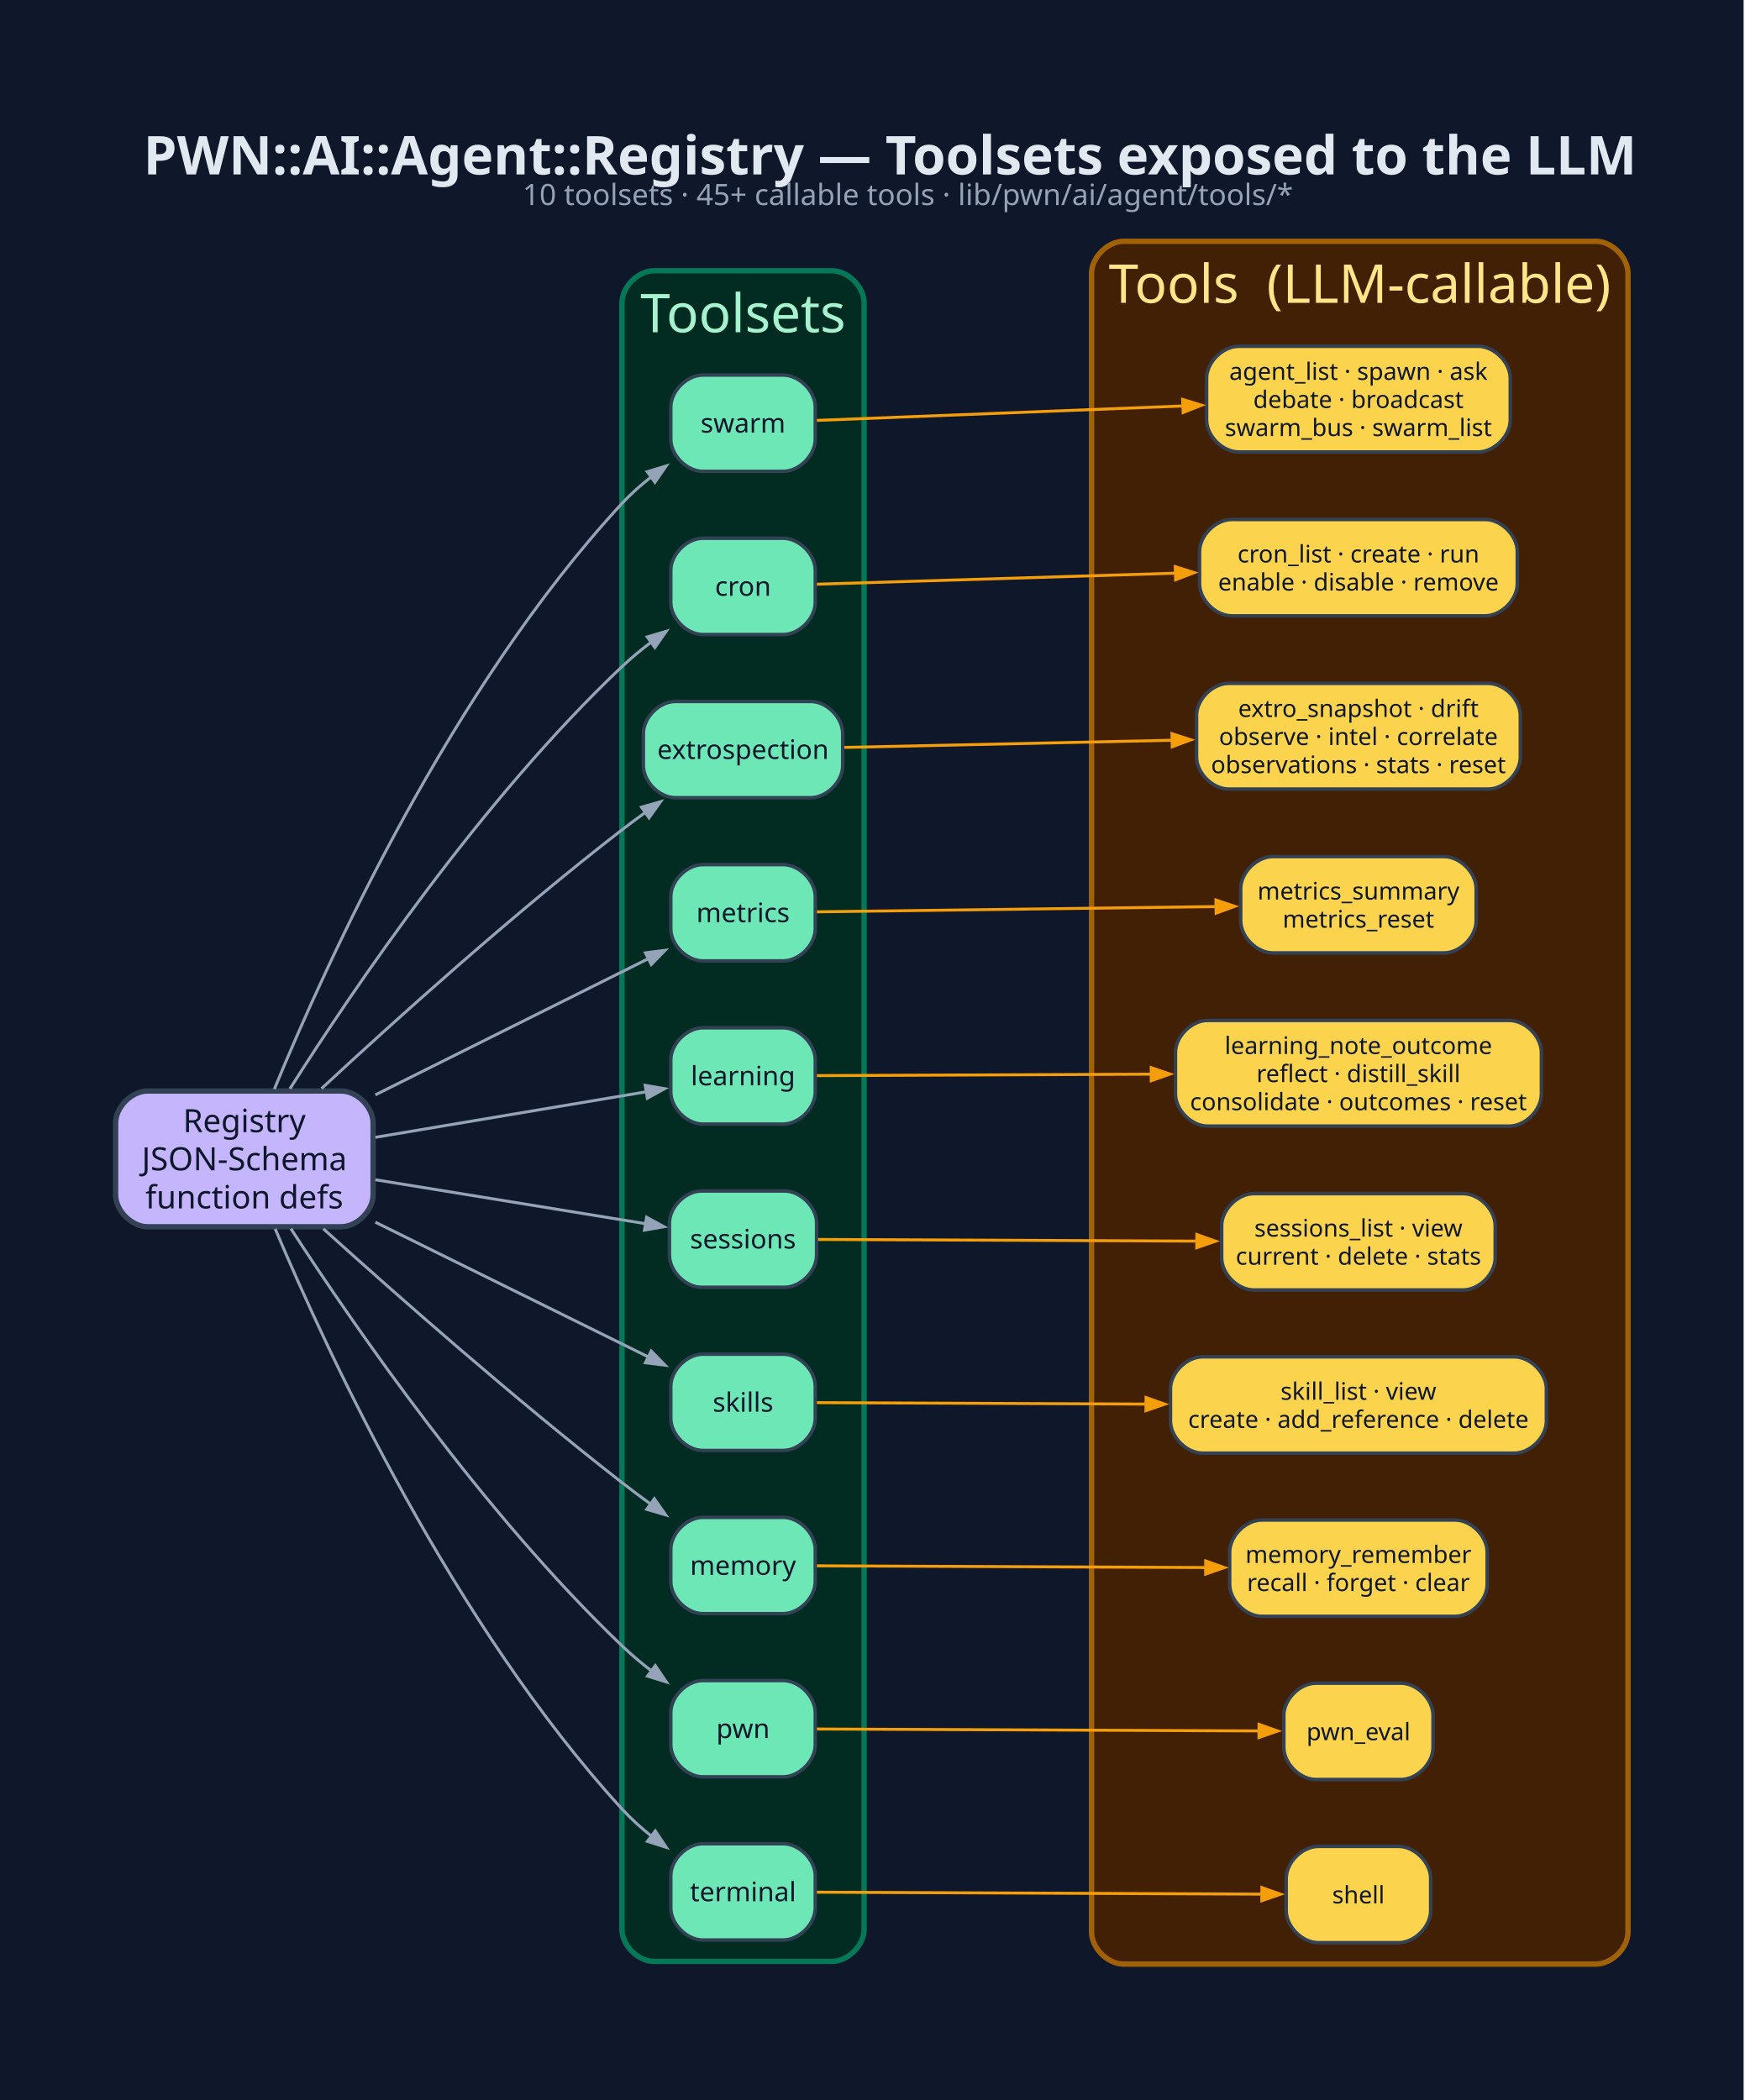
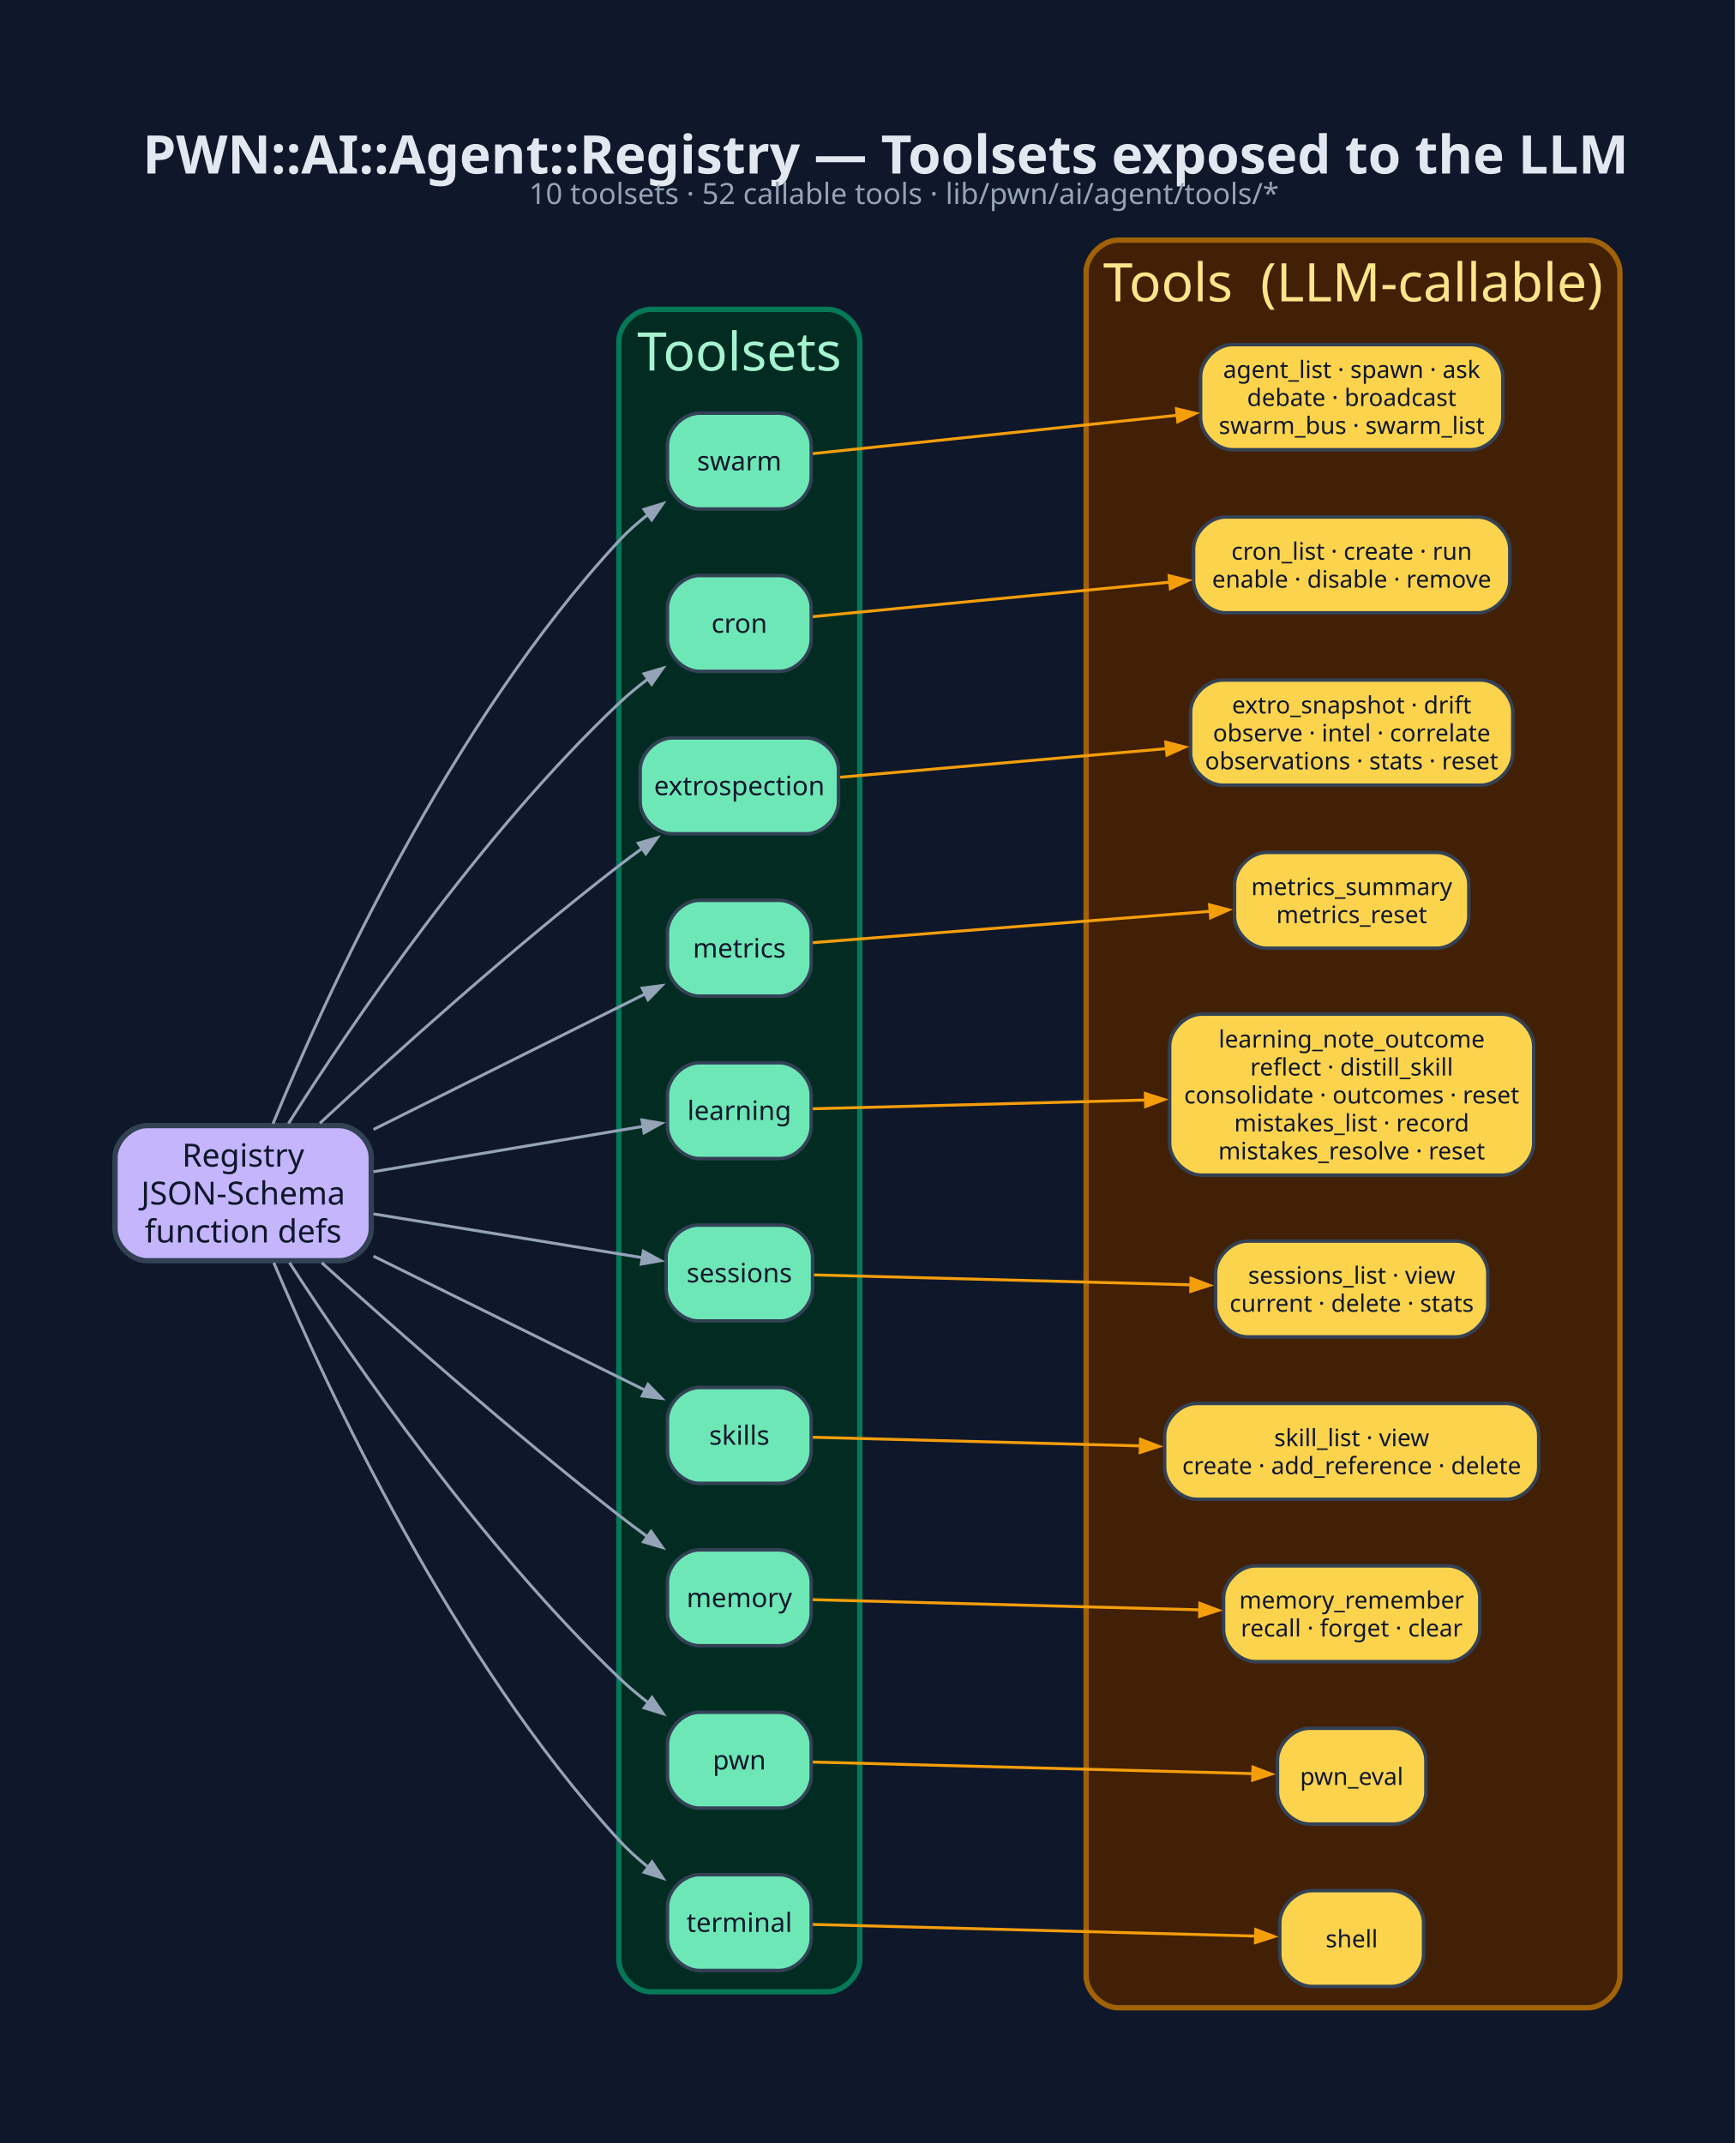
- <svg xmlns="http://www.w3.org/2000/svg" width="652pt" height="785pt" viewBox="0.00 0.00 652.00 785.00">
-   <g id="graph0" class="graph" transform="scale(1 1) rotate(0) translate(43.2 742.2)">
-     <polygon fill="#0f172a" stroke="none" points="-43.2,43.2 -43.2,-742.2 608.45,-742.2 608.45,43.2 -43.2,43.2" />
-     <text xml:space="preserve" text-anchor="start" x="10.38" y="-677" font-family="sans-Serif" font-weight="bold" font-size="20.00" fill="#e2e8f0">PWN::AI::Agent::Registry — Toolsets exposed to the LLM</text>
-     <text xml:space="preserve" text-anchor="start" x="152.12" y="-665.55" font-family="sans-Serif" font-size="11.00" fill="#94a3b8">10 toolsets · 45+ callable tools · lib/pwn/ai/agent/tools/*</text>
+ <svg xmlns="http://www.w3.org/2000/svg" width="652pt" height="805pt" viewBox="0.00 0.00 652.00 805.00">
+   <g id="graph0" class="graph" transform="scale(1 1) rotate(0) translate(43.2 762.2)">
+     <polygon fill="#0f172a" stroke="none" points="-43.2,43.2 -43.2,-762.2 608.45,-762.2 608.45,43.2 -43.2,43.2" />
+     <text xml:space="preserve" text-anchor="start" x="10.38" y="-697" font-family="sans-Serif" font-weight="bold" font-size="20.00" fill="#e2e8f0">PWN::AI::Agent::Registry — Toolsets exposed to the LLM</text>
+     <text xml:space="preserve" text-anchor="start" x="155.5" y="-685.55" font-family="sans-Serif" font-size="11.00" fill="#94a3b8">10 toolsets · 52 callable tools · lib/pwn/ai/agent/tools/*</text>
    <g id="clust1" class="cluster">
-       <path fill="#022c22" stroke="#047857" stroke-width="2" d="M201.25,-9C201.25,-9 267.75,-9 267.75,-9 273.75,-9 279.75,-15 279.75,-21 279.75,-21 279.75,-629 279.75,-629 279.75,-635 273.75,-641 267.75,-641 267.75,-641 201.25,-641 201.25,-641 195.25,-641 189.25,-635 189.25,-629 189.25,-629 189.25,-21 189.25,-21 189.25,-15 195.25,-9 201.25,-9" />
-       <text xml:space="preserve" text-anchor="middle" x="234.5" y="-618" font-family="sans-Serif" font-size="20.00" fill="#a7f3d0">Toolsets</text>
+       <path fill="#022c22" stroke="#047857" stroke-width="2" d="M201.25,-14C201.25,-14 267.75,-14 267.75,-14 273.75,-14 279.75,-20 279.75,-26 279.75,-26 279.75,-634 279.75,-634 279.75,-640 273.75,-646 267.75,-646 267.75,-646 201.25,-646 201.25,-646 195.25,-646 189.25,-640 189.25,-634 189.25,-634 189.25,-26 189.25,-26 189.25,-20 195.25,-14 201.25,-14" />
+       <text xml:space="preserve" text-anchor="middle" x="234.5" y="-623" font-family="sans-Serif" font-size="20.00" fill="#a7f3d0">Toolsets</text>
    </g>
    <g id="clust2" class="cluster">
-       <path fill="#422006" stroke="#a16207" stroke-width="2" d="M376.75,-8C376.75,-8 553.25,-8 553.25,-8 559.25,-8 565.25,-14 565.25,-20 565.25,-20 565.25,-640 565.25,-640 565.25,-646 559.25,-652 553.25,-652 553.25,-652 376.75,-652 376.75,-652 370.75,-652 364.75,-646 364.75,-640 364.75,-640 364.75,-20 364.75,-20 364.75,-14 370.75,-8 376.75,-8" />
-       <text xml:space="preserve" text-anchor="middle" x="465" y="-629" font-family="sans-Serif" font-size="20.00" fill="#fde68a">Tools  (LLM-callable)</text>
+       <path fill="#422006" stroke="#a16207" stroke-width="2" d="M376.75,-8C376.75,-8 553.25,-8 553.25,-8 559.25,-8 565.25,-14 565.25,-20 565.25,-20 565.25,-660 565.25,-660 565.25,-666 559.25,-672 553.25,-672 553.25,-672 376.75,-672 376.75,-672 370.75,-672 364.75,-666 364.75,-660 364.75,-660 364.75,-20 364.75,-20 364.75,-14 370.75,-8 376.75,-8" />
+       <text xml:space="preserve" text-anchor="middle" x="465" y="-649" font-family="sans-Serif" font-size="20.00" fill="#fde68a">Tools  (LLM-callable)</text>
    </g>
    <g id="node1" class="node">
-       <path fill="#c4b5fd" stroke="#334155" stroke-width="2" d="M84.25,-334.38C84.25,-334.38 12,-334.38 12,-334.38 6,-334.38 0,-328.38 0,-322.38 0,-322.38 0,-295.62 0,-295.62 0,-289.62 6,-283.62 12,-283.62 12,-283.62 84.25,-283.62 84.25,-283.62 90.25,-283.62 96.25,-289.62 96.25,-295.62 96.25,-295.62 96.25,-322.38 96.25,-322.38 96.25,-328.38 90.25,-334.38 84.25,-334.38" />
-       <text xml:space="preserve" text-anchor="middle" x="48.12" y="-318.98" font-family="sans-Serif" font-size="12.00" fill="#0f172a">Registry</text>
-       <text xml:space="preserve" text-anchor="middle" x="48.12" y="-304.73" font-family="sans-Serif" font-size="12.00" fill="#0f172a">JSON-Schema</text>
-       <text xml:space="preserve" text-anchor="middle" x="48.12" y="-290.48" font-family="sans-Serif" font-size="12.00" fill="#0f172a">function defs</text>
+       <path fill="#c4b5fd" stroke="#334155" stroke-width="2" d="M84.25,-339.38C84.25,-339.38 12,-339.38 12,-339.38 6,-339.38 0,-333.38 0,-327.38 0,-327.38 0,-300.62 0,-300.62 0,-294.62 6,-288.62 12,-288.62 12,-288.62 84.25,-288.62 84.25,-288.62 90.25,-288.62 96.25,-294.62 96.25,-300.62 96.25,-300.62 96.25,-327.38 96.25,-327.38 96.25,-333.38 90.25,-339.38 84.25,-339.38" />
+       <text xml:space="preserve" text-anchor="middle" x="48.12" y="-323.98" font-family="sans-Serif" font-size="12.00" fill="#0f172a">Registry</text>
+       <text xml:space="preserve" text-anchor="middle" x="48.12" y="-309.73" font-family="sans-Serif" font-size="12.00" fill="#0f172a">JSON-Schema</text>
+       <text xml:space="preserve" text-anchor="middle" x="48.12" y="-295.48" font-family="sans-Serif" font-size="12.00" fill="#0f172a">function defs</text>
    </g>
    <g id="node2" class="node">
-       <path fill="#6ee7b7" stroke="#334155" stroke-width="1.3" d="M249.5,-53C249.5,-53 219.5,-53 219.5,-53 213.5,-53 207.5,-47 207.5,-41 207.5,-41 207.5,-29 207.5,-29 207.5,-23 213.5,-17 219.5,-17 219.5,-17 249.5,-17 249.5,-17 255.5,-17 261.5,-23 261.5,-29 261.5,-29 261.5,-41 261.5,-41 261.5,-47 255.5,-53 249.5,-53" />
-       <text xml:space="preserve" text-anchor="middle" x="234.5" y="-31.5" font-family="sans-Serif" font-size="10.00" fill="#0f172a">terminal</text>
+       <path fill="#6ee7b7" stroke="#334155" stroke-width="1.3" d="M249.5,-58C249.5,-58 219.5,-58 219.5,-58 213.5,-58 207.5,-52 207.5,-46 207.5,-46 207.5,-34 207.5,-34 207.5,-28 213.5,-22 219.5,-22 219.5,-22 249.5,-22 249.5,-22 255.5,-22 261.5,-28 261.5,-34 261.5,-34 261.5,-46 261.5,-46 261.5,-52 255.5,-58 249.5,-58" />
+       <text xml:space="preserve" text-anchor="middle" x="234.5" y="-36.5" font-family="sans-Serif" font-size="10.00" fill="#0f172a">terminal</text>
    </g>
    <g id="edge1" class="edge">
-       <path fill="none" stroke="#94a3b8" stroke-width="1.1" d="M59.65,-282.85C79.6,-235.57 126.6,-134.42 189.25,-66 192.58,-62.37 196.4,-58.92 200.38,-55.73" />
-       <polygon fill="#94a3b8" stroke="#94a3b8" stroke-width="1.1" points="201.71,-57.8 205.83,-51.63 198.76,-53.88 201.71,-57.8" />
+       <path fill="none" stroke="#94a3b8" stroke-width="1.1" d="M59.65,-287.85C79.6,-240.57 126.6,-139.42 189.25,-71 192.58,-67.37 196.4,-63.92 200.38,-60.73" />
+       <polygon fill="#94a3b8" stroke="#94a3b8" stroke-width="1.1" points="201.71,-62.8 205.83,-56.63 198.76,-58.88 201.71,-62.8" />
    </g>
    <g id="node3" class="node">
-       <path fill="#6ee7b7" stroke="#334155" stroke-width="1.3" d="M249.5,-114C249.5,-114 219.5,-114 219.5,-114 213.5,-114 207.5,-108 207.5,-102 207.5,-102 207.5,-90 207.5,-90 207.5,-84 213.5,-78 219.5,-78 219.5,-78 249.5,-78 249.5,-78 255.5,-78 261.5,-84 261.5,-90 261.5,-90 261.5,-102 261.5,-102 261.5,-108 255.5,-114 249.5,-114" />
-       <text xml:space="preserve" text-anchor="middle" x="234.5" y="-92.5" font-family="sans-Serif" font-size="10.00" fill="#0f172a">pwn</text>
+       <path fill="#6ee7b7" stroke="#334155" stroke-width="1.3" d="M249.5,-119C249.5,-119 219.5,-119 219.5,-119 213.5,-119 207.5,-113 207.5,-107 207.5,-107 207.5,-95 207.5,-95 207.5,-89 213.5,-83 219.5,-83 219.5,-83 249.5,-83 249.5,-83 255.5,-83 261.5,-89 261.5,-95 261.5,-95 261.5,-107 261.5,-107 261.5,-113 255.5,-119 249.5,-119" />
+       <text xml:space="preserve" text-anchor="middle" x="234.5" y="-97.5" font-family="sans-Serif" font-size="10.00" fill="#0f172a">pwn</text>
    </g>
    <g id="edge2" class="edge">
-       <path fill="none" stroke="#94a3b8" stroke-width="1.1" d="M65.53,-282.9C89.7,-245.65 137.65,-176.32 189.25,-127 192.72,-123.68 196.58,-120.44 200.53,-117.4" />
-       <polygon fill="#94a3b8" stroke="#94a3b8" stroke-width="1.1" points="201.7,-119.58 205.87,-113.45 198.78,-115.64 201.7,-119.58" />
+       <path fill="none" stroke="#94a3b8" stroke-width="1.1" d="M65.53,-287.9C89.7,-250.65 137.65,-181.32 189.25,-132 192.72,-128.68 196.58,-125.44 200.53,-122.4" />
+       <polygon fill="#94a3b8" stroke="#94a3b8" stroke-width="1.1" points="201.7,-124.58 205.87,-118.45 198.78,-120.64 201.7,-124.58" />
    </g>
    <g id="node4" class="node">
-       <path fill="#6ee7b7" stroke="#334155" stroke-width="1.3" d="M249.5,-175C249.5,-175 219.5,-175 219.5,-175 213.5,-175 207.5,-169 207.5,-163 207.5,-163 207.5,-151 207.5,-151 207.5,-145 213.5,-139 219.5,-139 219.5,-139 249.5,-139 249.5,-139 255.5,-139 261.5,-145 261.5,-151 261.5,-151 261.5,-163 261.5,-163 261.5,-169 255.5,-175 249.5,-175" />
-       <text xml:space="preserve" text-anchor="middle" x="234.5" y="-153.5" font-family="sans-Serif" font-size="10.00" fill="#0f172a">memory</text>
+       <path fill="#6ee7b7" stroke="#334155" stroke-width="1.3" d="M249.5,-180C249.5,-180 219.5,-180 219.5,-180 213.5,-180 207.5,-174 207.5,-168 207.5,-168 207.5,-156 207.5,-156 207.5,-150 213.5,-144 219.5,-144 219.5,-144 249.5,-144 249.5,-144 255.5,-144 261.5,-150 261.5,-156 261.5,-156 261.5,-168 261.5,-168 261.5,-174 255.5,-180 249.5,-180" />
+       <text xml:space="preserve" text-anchor="middle" x="234.5" y="-158.5" font-family="sans-Serif" font-size="10.00" fill="#0f172a">memory</text>
    </g>
    <g id="edge3" class="edge">
-       <path fill="none" stroke="#94a3b8" stroke-width="1.1" d="M77.66,-282.86C105.48,-257.74 149.31,-219.11 189.25,-188 192.68,-185.33 196.31,-182.61 199.97,-179.95" />
-       <polygon fill="#94a3b8" stroke="#94a3b8" stroke-width="1.1" points="201.36,-181.97 205.62,-175.9 198.51,-177.99 201.36,-181.97" />
+       <path fill="none" stroke="#94a3b8" stroke-width="1.1" d="M77.66,-287.86C105.48,-262.74 149.31,-224.11 189.25,-193 192.68,-190.33 196.31,-187.61 199.97,-184.95" />
+       <polygon fill="#94a3b8" stroke="#94a3b8" stroke-width="1.1" points="201.36,-186.97 205.62,-180.9 198.51,-182.99 201.36,-186.97" />
    </g>
    <g id="node5" class="node">
-       <path fill="#6ee7b7" stroke="#334155" stroke-width="1.3" d="M249.5,-236C249.5,-236 219.5,-236 219.5,-236 213.5,-236 207.5,-230 207.5,-224 207.5,-224 207.5,-212 207.5,-212 207.5,-206 213.5,-200 219.5,-200 219.5,-200 249.5,-200 249.5,-200 255.5,-200 261.5,-206 261.5,-212 261.5,-212 261.5,-224 261.5,-224 261.5,-230 255.5,-236 249.5,-236" />
-       <text xml:space="preserve" text-anchor="middle" x="234.5" y="-214.5" font-family="sans-Serif" font-size="10.00" fill="#0f172a">skills</text>
+       <path fill="#6ee7b7" stroke="#334155" stroke-width="1.3" d="M249.5,-241C249.5,-241 219.5,-241 219.5,-241 213.5,-241 207.5,-235 207.5,-229 207.5,-229 207.5,-217 207.5,-217 207.5,-211 213.5,-205 219.5,-205 219.5,-205 249.5,-205 249.5,-205 255.5,-205 261.5,-211 261.5,-217 261.5,-217 261.5,-229 261.5,-229 261.5,-235 255.5,-241 249.5,-241" />
+       <text xml:space="preserve" text-anchor="middle" x="234.5" y="-219.5" font-family="sans-Serif" font-size="10.00" fill="#0f172a">skills</text>
    </g>
    <g id="edge4" class="edge">
-       <path fill="none" stroke="#94a3b8" stroke-width="1.1" d="M97.09,-285.33C129.08,-269.54 170.38,-249.16 199.11,-234.97" />
-       <polygon fill="#94a3b8" stroke="#94a3b8" stroke-width="1.1" points="200.18,-237.18 205.38,-231.88 198.01,-232.78 200.18,-237.18" />
+       <path fill="none" stroke="#94a3b8" stroke-width="1.1" d="M97.09,-290.33C129.08,-274.54 170.38,-254.16 199.11,-239.97" />
+       <polygon fill="#94a3b8" stroke="#94a3b8" stroke-width="1.1" points="200.18,-242.18 205.38,-236.88 198.01,-237.78 200.18,-242.18" />
    </g>
    <g id="node6" class="node">
-       <path fill="#6ee7b7" stroke="#334155" stroke-width="1.3" d="M250,-297C250,-297 219,-297 219,-297 213,-297 207,-291 207,-285 207,-285 207,-273 207,-273 207,-267 213,-261 219,-261 219,-261 250,-261 250,-261 256,-261 262,-267 262,-273 262,-273 262,-285 262,-285 262,-291 256,-297 250,-297" />
-       <text xml:space="preserve" text-anchor="middle" x="234.5" y="-275.5" font-family="sans-Serif" font-size="10.00" fill="#0f172a">sessions</text>
+       <path fill="#6ee7b7" stroke="#334155" stroke-width="1.3" d="M250,-302C250,-302 219,-302 219,-302 213,-302 207,-296 207,-290 207,-290 207,-278 207,-278 207,-272 213,-266 219,-266 219,-266 250,-266 250,-266 256,-266 262,-272 262,-278 262,-278 262,-290 262,-290 262,-296 256,-302 250,-302" />
+       <text xml:space="preserve" text-anchor="middle" x="234.5" y="-280.5" font-family="sans-Serif" font-size="10.00" fill="#0f172a">sessions</text>
    </g>
    <g id="edge5" class="edge">
-       <path fill="none" stroke="#94a3b8" stroke-width="1.1" d="M97.09,-301.2C128.71,-296.05 169.42,-289.43 198.11,-284.76" />
-       <polygon fill="#94a3b8" stroke="#94a3b8" stroke-width="1.1" points="198.45,-287.19 204.96,-283.64 197.66,-282.35 198.45,-287.19" />
+       <path fill="none" stroke="#94a3b8" stroke-width="1.1" d="M97.09,-306.2C128.71,-301.05 169.42,-294.43 198.11,-289.76" />
+       <polygon fill="#94a3b8" stroke="#94a3b8" stroke-width="1.1" points="198.45,-292.19 204.96,-288.64 197.66,-287.35 198.45,-292.19" />
    </g>
    <g id="node7" class="node">
-       <path fill="#6ee7b7" stroke="#334155" stroke-width="1.3" d="M249.5,-358C249.5,-358 219.5,-358 219.5,-358 213.5,-358 207.5,-352 207.5,-346 207.5,-346 207.5,-334 207.5,-334 207.5,-328 213.5,-322 219.5,-322 219.5,-322 249.5,-322 249.5,-322 255.5,-322 261.5,-328 261.5,-334 261.5,-334 261.5,-346 261.5,-346 261.5,-352 255.5,-358 249.5,-358" />
-       <text xml:space="preserve" text-anchor="middle" x="234.5" y="-336.5" font-family="sans-Serif" font-size="10.00" fill="#0f172a">learning</text>
+       <path fill="#6ee7b7" stroke="#334155" stroke-width="1.3" d="M249.5,-363C249.5,-363 219.5,-363 219.5,-363 213.5,-363 207.5,-357 207.5,-351 207.5,-351 207.5,-339 207.5,-339 207.5,-333 213.5,-327 219.5,-327 219.5,-327 249.5,-327 249.5,-327 255.5,-327 261.5,-333 261.5,-339 261.5,-339 261.5,-351 261.5,-351 261.5,-357 255.5,-363 249.5,-363" />
+       <text xml:space="preserve" text-anchor="middle" x="234.5" y="-341.5" font-family="sans-Serif" font-size="10.00" fill="#0f172a">learning</text>
    </g>
    <g id="edge6" class="edge">
-       <path fill="none" stroke="#94a3b8" stroke-width="1.1" d="M97.09,-317.06C128.8,-322.4 169.67,-329.27 198.37,-334.09" />
-       <polygon fill="#94a3b8" stroke="#94a3b8" stroke-width="1.1" points="197.92,-336.5 205.23,-335.25 198.73,-331.67 197.92,-336.5" />
+       <path fill="none" stroke="#94a3b8" stroke-width="1.1" d="M97.09,-322.06C128.8,-327.4 169.67,-334.27 198.37,-339.09" />
+       <polygon fill="#94a3b8" stroke="#94a3b8" stroke-width="1.1" points="197.92,-341.5 205.23,-340.25 198.73,-336.67 197.92,-341.5" />
    </g>
    <g id="node8" class="node">
-       <path fill="#6ee7b7" stroke="#334155" stroke-width="1.3" d="M249.5,-419C249.5,-419 219.5,-419 219.5,-419 213.5,-419 207.5,-413 207.5,-407 207.5,-407 207.5,-395 207.5,-395 207.5,-389 213.5,-383 219.5,-383 219.5,-383 249.5,-383 249.5,-383 255.5,-383 261.5,-389 261.5,-395 261.5,-395 261.5,-407 261.5,-407 261.5,-413 255.5,-419 249.5,-419" />
-       <text xml:space="preserve" text-anchor="middle" x="234.5" y="-397.5" font-family="sans-Serif" font-size="10.00" fill="#0f172a">metrics</text>
+       <path fill="#6ee7b7" stroke="#334155" stroke-width="1.3" d="M249.5,-424C249.5,-424 219.5,-424 219.5,-424 213.5,-424 207.5,-418 207.5,-412 207.5,-412 207.5,-400 207.5,-400 207.5,-394 213.5,-388 219.5,-388 219.5,-388 249.5,-388 249.5,-388 255.5,-388 261.5,-394 261.5,-400 261.5,-400 261.5,-412 261.5,-412 261.5,-418 255.5,-424 249.5,-424" />
+       <text xml:space="preserve" text-anchor="middle" x="234.5" y="-402.5" font-family="sans-Serif" font-size="10.00" fill="#0f172a">metrics</text>
    </g>
    <g id="edge7" class="edge">
-       <path fill="none" stroke="#94a3b8" stroke-width="1.1" d="M97.09,-332.93C129.21,-348.96 170.73,-369.68 199.48,-384.03" />
-       <polygon fill="#94a3b8" stroke="#94a3b8" stroke-width="1.1" points="198.02,-386.03 205.38,-386.97 200.21,-381.65 198.02,-386.03" />
+       <path fill="none" stroke="#94a3b8" stroke-width="1.1" d="M97.09,-337.93C129.21,-353.96 170.73,-374.68 199.48,-389.03" />
+       <polygon fill="#94a3b8" stroke="#94a3b8" stroke-width="1.1" points="198.02,-391.03 205.38,-391.97 200.21,-386.65 198.02,-391.03" />
    </g>
    <g id="node9" class="node">
-       <path fill="#6ee7b7" stroke="#334155" stroke-width="1.3" d="M259.75,-480C259.75,-480 209.25,-480 209.25,-480 203.25,-480 197.25,-474 197.25,-468 197.25,-468 197.25,-456 197.25,-456 197.25,-450 203.25,-444 209.25,-444 209.25,-444 259.75,-444 259.75,-444 265.75,-444 271.75,-450 271.75,-456 271.75,-456 271.75,-468 271.75,-468 271.75,-474 265.75,-480 259.75,-480" />
-       <text xml:space="preserve" text-anchor="middle" x="234.5" y="-458.5" font-family="sans-Serif" font-size="10.00" fill="#0f172a">extrospection</text>
+       <path fill="#6ee7b7" stroke="#334155" stroke-width="1.3" d="M259.75,-485C259.75,-485 209.25,-485 209.25,-485 203.25,-485 197.25,-479 197.25,-473 197.25,-473 197.25,-461 197.25,-461 197.25,-455 203.25,-449 209.25,-449 209.25,-449 259.75,-449 259.75,-449 265.75,-449 271.75,-455 271.75,-461 271.75,-461 271.75,-473 271.75,-473 271.75,-479 265.75,-485 259.75,-485" />
+       <text xml:space="preserve" text-anchor="middle" x="234.5" y="-463.5" font-family="sans-Serif" font-size="10.00" fill="#0f172a">extrospection</text>
    </g>
    <g id="edge8" class="edge">
-       <path fill="none" stroke="#94a3b8" stroke-width="1.1" d="M76.96,-335.28C104.62,-360.95 148.66,-400.62 189.25,-432 192.06,-434.17 195.02,-436.36 198.01,-438.52" />
-       <polygon fill="#94a3b8" stroke="#94a3b8" stroke-width="1.1" points="196.54,-440.48 203.68,-442.51 199.37,-436.48 196.54,-440.48" />
+       <path fill="none" stroke="#94a3b8" stroke-width="1.1" d="M76.96,-340.28C104.62,-365.95 148.66,-405.62 189.25,-437 192.06,-439.17 195.02,-441.36 198.01,-443.52" />
+       <polygon fill="#94a3b8" stroke="#94a3b8" stroke-width="1.1" points="196.54,-445.48 203.68,-447.51 199.37,-441.48 196.54,-445.48" />
    </g>
    <g id="node10" class="node">
-       <path fill="#6ee7b7" stroke="#334155" stroke-width="1.3" d="M249.5,-541C249.5,-541 219.5,-541 219.5,-541 213.5,-541 207.5,-535 207.5,-529 207.5,-529 207.5,-517 207.5,-517 207.5,-511 213.5,-505 219.5,-505 219.5,-505 249.5,-505 249.5,-505 255.5,-505 261.5,-511 261.5,-517 261.5,-517 261.5,-529 261.5,-529 261.5,-535 255.5,-541 249.5,-541" />
-       <text xml:space="preserve" text-anchor="middle" x="234.5" y="-519.5" font-family="sans-Serif" font-size="10.00" fill="#0f172a">cron</text>
+       <path fill="#6ee7b7" stroke="#334155" stroke-width="1.3" d="M249.5,-546C249.5,-546 219.5,-546 219.5,-546 213.5,-546 207.5,-540 207.5,-534 207.5,-534 207.5,-522 207.5,-522 207.5,-516 213.5,-510 219.5,-510 219.5,-510 249.5,-510 249.5,-510 255.5,-510 261.5,-516 261.5,-522 261.5,-522 261.5,-534 261.5,-534 261.5,-540 255.5,-546 249.5,-546" />
+       <text xml:space="preserve" text-anchor="middle" x="234.5" y="-524.5" font-family="sans-Serif" font-size="10.00" fill="#0f172a">cron</text>
    </g>
    <g id="edge9" class="edge">
-       <path fill="none" stroke="#94a3b8" stroke-width="1.1" d="M65.16,-335.2C89.07,-372.93 136.9,-443.46 189.25,-493 192.62,-496.19 196.36,-499.28 200.2,-502.18" />
-       <polygon fill="#94a3b8" stroke="#94a3b8" stroke-width="1.1" points="198.7,-504.12 205.81,-506.22 201.56,-500.14 198.7,-504.12" />
+       <path fill="none" stroke="#94a3b8" stroke-width="1.1" d="M65.16,-340.2C89.07,-377.93 136.9,-448.46 189.25,-498 192.62,-501.19 196.36,-504.28 200.2,-507.18" />
+       <polygon fill="#94a3b8" stroke="#94a3b8" stroke-width="1.1" points="198.7,-509.12 205.81,-511.22 201.56,-505.14 198.7,-509.12" />
    </g>
    <g id="node11" class="node">
-       <path fill="#6ee7b7" stroke="#334155" stroke-width="1.3" d="M249.5,-602C249.5,-602 219.5,-602 219.5,-602 213.5,-602 207.5,-596 207.5,-590 207.5,-590 207.5,-578 207.5,-578 207.5,-572 213.5,-566 219.5,-566 219.5,-566 249.5,-566 249.5,-566 255.5,-566 261.5,-572 261.5,-578 261.5,-578 261.5,-590 261.5,-590 261.5,-596 255.5,-602 249.5,-602" />
-       <text xml:space="preserve" text-anchor="middle" x="234.5" y="-580.5" font-family="sans-Serif" font-size="10.00" fill="#0f172a">swarm</text>
+       <path fill="#6ee7b7" stroke="#334155" stroke-width="1.3" d="M249.5,-607C249.5,-607 219.5,-607 219.5,-607 213.5,-607 207.5,-601 207.5,-595 207.5,-595 207.5,-583 207.5,-583 207.5,-577 213.5,-571 219.5,-571 219.5,-571 249.5,-571 249.5,-571 255.5,-571 261.5,-577 261.5,-583 261.5,-583 261.5,-595 261.5,-595 261.5,-601 255.5,-607 249.5,-607" />
+       <text xml:space="preserve" text-anchor="middle" x="234.5" y="-585.5" font-family="sans-Serif" font-size="10.00" fill="#0f172a">swarm</text>
    </g>
    <g id="edge10" class="edge">
-       <path fill="none" stroke="#94a3b8" stroke-width="1.1" d="M59.34,-335.09C78.95,-382.76 125.64,-485.35 189.25,-554 192.56,-557.58 196.38,-560.95 200.35,-564.05" />
-       <polygon fill="#94a3b8" stroke="#94a3b8" stroke-width="1.1" points="198.69,-565.87 205.79,-568.02 201.58,-561.91 198.69,-565.87" />
+       <path fill="none" stroke="#94a3b8" stroke-width="1.1" d="M59.34,-340.09C78.95,-387.76 125.64,-490.35 189.25,-559 192.56,-562.58 196.38,-565.95 200.35,-569.05" />
+       <polygon fill="#94a3b8" stroke="#94a3b8" stroke-width="1.1" points="198.69,-570.87 205.79,-573.02 201.58,-566.91 198.69,-570.87" />
    </g>
    <g id="node12" class="node">
      <path fill="#fcd34d" stroke="#334155" stroke-width="1.3" d="M479.5,-52C479.5,-52 449.5,-52 449.5,-52 443.5,-52 437.5,-46 437.5,-40 437.5,-40 437.5,-28 437.5,-28 437.5,-22 443.5,-16 449.5,-16 449.5,-16 479.5,-16 479.5,-16 485.5,-16 491.5,-22 491.5,-28 491.5,-28 491.5,-40 491.5,-40 491.5,-46 485.5,-52 479.5,-52" />
      <text xml:space="preserve" text-anchor="middle" x="464.5" y="-30.7" font-family="sans-Serif" font-size="9.00" fill="#0f172a">shell</text>
    </g>
    <g id="edge11" class="edge">
-       <path fill="none" stroke="#f59e0b" stroke-width="1.1" d="M262.1,-34.88C303.37,-34.7 382.84,-34.35 428.65,-34.15" />
-       <polygon fill="#f59e0b" stroke="#f59e0b" stroke-width="1.1" points="428.41,-36.6 435.4,-34.12 428.39,-31.7 428.41,-36.6" />
+       <path fill="none" stroke="#f59e0b" stroke-width="1.1" d="M262.1,-39.3C303.37,-38.21 382.84,-36.12 428.65,-34.92" />
+       <polygon fill="#f59e0b" stroke="#f59e0b" stroke-width="1.1" points="428.47,-37.37 435.4,-34.74 428.34,-32.47 428.47,-37.37" />
    </g>
    <g id="node13" class="node">
      <path fill="#fcd34d" stroke="#334155" stroke-width="1.3" d="M480.38,-113C480.38,-113 448.62,-113 448.62,-113 442.62,-113 436.62,-107 436.62,-101 436.62,-101 436.62,-89 436.62,-89 436.62,-83 442.62,-77 448.62,-77 448.62,-77 480.38,-77 480.38,-77 486.38,-77 492.38,-83 492.38,-89 492.38,-89 492.38,-101 492.38,-101 492.38,-107 486.38,-113 480.38,-113" />
      <text xml:space="preserve" text-anchor="middle" x="464.5" y="-91.7" font-family="sans-Serif" font-size="9.00" fill="#0f172a">pwn_eval</text>
    </g>
    <g id="edge12" class="edge">
-       <path fill="none" stroke="#f59e0b" stroke-width="1.1" d="M262.1,-95.88C303.04,-95.7 381.57,-95.36 427.54,-95.16" />
-       <polygon fill="#f59e0b" stroke="#f59e0b" stroke-width="1.1" points="427.35,-97.61 434.34,-95.13 427.33,-92.71 427.35,-97.61" />
+       <path fill="none" stroke="#f59e0b" stroke-width="1.1" d="M262.1,-100.3C303.04,-99.22 381.57,-97.16 427.54,-95.95" />
+       <polygon fill="#f59e0b" stroke="#f59e0b" stroke-width="1.1" points="427.41,-98.4 434.34,-95.77 427.28,-93.5 427.41,-98.4" />
    </g>
    <g id="node14" class="node">
      <path fill="#fcd34d" stroke="#334155" stroke-width="1.3" d="M500.62,-174C500.62,-174 428.38,-174 428.38,-174 422.38,-174 416.38,-168 416.38,-162 416.38,-162 416.38,-150 416.38,-150 416.38,-144 422.38,-138 428.38,-138 428.38,-138 500.62,-138 500.62,-138 506.62,-138 512.62,-144 512.62,-150 512.62,-150 512.62,-162 512.62,-162 512.62,-168 506.62,-174 500.62,-174" />
      <text xml:space="preserve" text-anchor="middle" x="464.5" y="-157.95" font-family="sans-Serif" font-size="9.00" fill="#0f172a">memory_remember</text>
      <text xml:space="preserve" text-anchor="middle" x="464.5" y="-147.45" font-family="sans-Serif" font-size="9.00" fill="#0f172a">recall · forget · clear</text>
    </g>
    <g id="edge13" class="edge">
-       <path fill="none" stroke="#f59e0b" stroke-width="1.1" d="M262.1,-156.88C297.6,-156.73 361.35,-156.45 407.64,-156.24" />
-       <polygon fill="#f59e0b" stroke="#f59e0b" stroke-width="1.1" points="407.42,-158.7 414.41,-156.22 407.4,-153.8 407.42,-158.7" />
+       <path fill="none" stroke="#f59e0b" stroke-width="1.1" d="M262.1,-161.3C297.6,-160.37 361.35,-158.69 407.64,-157.47" />
+       <polygon fill="#f59e0b" stroke="#f59e0b" stroke-width="1.1" points="407.47,-159.93 414.41,-157.29 407.34,-155.03 407.47,-159.93" />
    </g>
    <g id="node15" class="node">
      <path fill="#fcd34d" stroke="#334155" stroke-width="1.3" d="M522.75,-235C522.75,-235 406.25,-235 406.25,-235 400.25,-235 394.25,-229 394.25,-223 394.25,-223 394.25,-211 394.25,-211 394.25,-205 400.25,-199 406.25,-199 406.25,-199 522.75,-199 522.75,-199 528.75,-199 534.75,-205 534.75,-211 534.75,-211 534.75,-223 534.75,-223 534.75,-229 528.75,-235 522.75,-235" />
      <text xml:space="preserve" text-anchor="middle" x="464.5" y="-218.95" font-family="sans-Serif" font-size="9.00" fill="#0f172a">skill_list · view</text>
      <text xml:space="preserve" text-anchor="middle" x="464.5" y="-208.45" font-family="sans-Serif" font-size="9.00" fill="#0f172a">create · add_reference · delete</text>
    </g>
    <g id="edge14" class="edge">
-       <path fill="none" stroke="#f59e0b" stroke-width="1.1" d="M262.1,-217.88C292.17,-217.75 342.5,-217.53 385.32,-217.34" />
-       <polygon fill="#f59e0b" stroke="#f59e0b" stroke-width="1.1" points="385.13,-219.79 392.11,-217.31 385.1,-214.89 385.13,-219.79" />
+       <path fill="none" stroke="#f59e0b" stroke-width="1.1" d="M262.1,-222.3C292.17,-221.51 342.5,-220.18 385.32,-219.06" />
+       <polygon fill="#f59e0b" stroke="#f59e0b" stroke-width="1.1" points="385.18,-221.51 392.12,-218.88 385.05,-216.61 385.18,-221.51" />
    </g>
    <g id="node16" class="node">
      <path fill="#fcd34d" stroke="#334155" stroke-width="1.3" d="M503.62,-296C503.62,-296 425.38,-296 425.38,-296 419.38,-296 413.38,-290 413.38,-284 413.38,-284 413.38,-272 413.38,-272 413.38,-266 419.38,-260 425.38,-260 425.38,-260 503.62,-260 503.62,-260 509.62,-260 515.62,-266 515.62,-272 515.62,-272 515.62,-284 515.62,-284 515.62,-290 509.62,-296 503.62,-296" />
      <text xml:space="preserve" text-anchor="middle" x="464.5" y="-279.95" font-family="sans-Serif" font-size="9.00" fill="#0f172a">sessions_list · view</text>
      <text xml:space="preserve" text-anchor="middle" x="464.5" y="-269.45" font-family="sans-Serif" font-size="9.00" fill="#0f172a">current · delete · stats</text>
    </g>
    <g id="edge15" class="edge">
-       <path fill="none" stroke="#f59e0b" stroke-width="1.1" d="M262.55,-278.88C297.24,-278.73 358.36,-278.46 404.12,-278.26" />
-       <polygon fill="#f59e0b" stroke="#f59e0b" stroke-width="1.1" points="404.11,-280.71 411.1,-278.23 404.08,-275.81 404.11,-280.71" />
+       <path fill="none" stroke="#f59e0b" stroke-width="1.1" d="M262.55,-283.29C297.24,-282.38 358.36,-280.77 404.12,-279.56" />
+       <polygon fill="#f59e0b" stroke="#f59e0b" stroke-width="1.1" points="404.16,-282.01 411.1,-279.38 404.03,-277.11 404.16,-282.01" />
    </g>
    <g id="node17" class="node">
-       <path fill="#fcd34d" stroke="#334155" stroke-width="1.3" d="M520.88,-360.75C520.88,-360.75 408.12,-360.75 408.12,-360.75 402.12,-360.75 396.12,-354.75 396.12,-348.75 396.12,-348.75 396.12,-333.25 396.12,-333.25 396.12,-327.25 402.12,-321.25 408.12,-321.25 408.12,-321.25 520.88,-321.25 520.88,-321.25 526.88,-321.25 532.88,-327.25 532.88,-333.25 532.88,-333.25 532.88,-348.75 532.88,-348.75 532.88,-354.75 526.88,-360.75 520.88,-360.75" />
-       <text xml:space="preserve" text-anchor="middle" x="464.5" y="-348.2" font-family="sans-Serif" font-size="9.00" fill="#0f172a">learning_note_outcome</text>
-       <text xml:space="preserve" text-anchor="middle" x="464.5" y="-337.7" font-family="sans-Serif" font-size="9.00" fill="#0f172a">reflect · distill_skill</text>
-       <text xml:space="preserve" text-anchor="middle" x="464.5" y="-327.2" font-family="sans-Serif" font-size="9.00" fill="#0f172a">consolidate · outcomes · reset</text>
+       <path fill="#fcd34d" stroke="#334155" stroke-width="1.3" d="M520.88,-381.25C520.88,-381.25 408.12,-381.25 408.12,-381.25 402.12,-381.25 396.12,-375.25 396.12,-369.25 396.12,-369.25 396.12,-332.75 396.12,-332.75 396.12,-326.75 402.12,-320.75 408.12,-320.75 408.12,-320.75 520.88,-320.75 520.88,-320.75 526.88,-320.75 532.88,-326.75 532.88,-332.75 532.88,-332.75 532.88,-369.25 532.88,-369.25 532.88,-375.25 526.88,-381.25 520.88,-381.25" />
+       <text xml:space="preserve" text-anchor="middle" x="464.5" y="-368.7" font-family="sans-Serif" font-size="9.00" fill="#0f172a">learning_note_outcome</text>
+       <text xml:space="preserve" text-anchor="middle" x="464.5" y="-358.2" font-family="sans-Serif" font-size="9.00" fill="#0f172a">reflect · distill_skill</text>
+       <text xml:space="preserve" text-anchor="middle" x="464.5" y="-347.7" font-family="sans-Serif" font-size="9.00" fill="#0f172a">consolidate · outcomes · reset</text>
+       <text xml:space="preserve" text-anchor="middle" x="464.5" y="-337.2" font-family="sans-Serif" font-size="9.00" fill="#0f172a">mistakes_list · record</text>
+       <text xml:space="preserve" text-anchor="middle" x="464.5" y="-326.7" font-family="sans-Serif" font-size="9.00" fill="#0f172a">mistakes_resolve · reset</text>
    </g>
    <g id="edge16" class="edge">
-       <path fill="none" stroke="#f59e0b" stroke-width="1.1" d="M262.1,-340.12C292.61,-340.25 343.98,-340.48 387.2,-340.67" />
-       <polygon fill="#f59e0b" stroke="#f59e0b" stroke-width="1.1" points="387.05,-343.11 394.06,-340.7 387.07,-338.21 387.05,-343.11" />
+       <path fill="none" stroke="#f59e0b" stroke-width="1.1" d="M262.1,-345.7C292.61,-346.5 343.98,-347.85 387.2,-348.99" />
+       <polygon fill="#f59e0b" stroke="#f59e0b" stroke-width="1.1" points="387,-351.44 394.06,-349.17 387.13,-346.54 387,-351.44" />
    </g>
    <g id="node18" class="node">
-       <path fill="#fcd34d" stroke="#334155" stroke-width="1.3" d="M496.5,-422C496.5,-422 432.5,-422 432.5,-422 426.5,-422 420.5,-416 420.5,-410 420.5,-410 420.5,-398 420.5,-398 420.5,-392 426.5,-386 432.5,-386 432.5,-386 496.5,-386 496.5,-386 502.5,-386 508.5,-392 508.5,-398 508.5,-398 508.5,-410 508.5,-410 508.5,-416 502.5,-422 496.5,-422" />
-       <text xml:space="preserve" text-anchor="middle" x="464.5" y="-405.95" font-family="sans-Serif" font-size="9.00" fill="#0f172a">metrics_summary</text>
-       <text xml:space="preserve" text-anchor="middle" x="464.5" y="-395.45" font-family="sans-Serif" font-size="9.00" fill="#0f172a">metrics_reset</text>
+       <path fill="#fcd34d" stroke="#334155" stroke-width="1.3" d="M496.5,-442C496.5,-442 432.5,-442 432.5,-442 426.5,-442 420.5,-436 420.5,-430 420.5,-430 420.5,-418 420.5,-418 420.5,-412 426.5,-406 432.5,-406 432.5,-406 496.5,-406 496.5,-406 502.5,-406 508.5,-412 508.5,-418 508.5,-418 508.5,-430 508.5,-430 508.5,-436 502.5,-442 496.5,-442" />
+       <text xml:space="preserve" text-anchor="middle" x="464.5" y="-425.95" font-family="sans-Serif" font-size="9.00" fill="#0f172a">metrics_summary</text>
+       <text xml:space="preserve" text-anchor="middle" x="464.5" y="-415.45" font-family="sans-Serif" font-size="9.00" fill="#0f172a">metrics_reset</text>
    </g>
    <g id="edge17" class="edge">
-       <path fill="none" stroke="#f59e0b" stroke-width="1.1" d="M262.1,-401.35C298.59,-401.83 364.95,-402.7 411.49,-403.32" />
-       <polygon fill="#f59e0b" stroke="#f59e0b" stroke-width="1.1" points="411.25,-405.76 418.28,-403.4 411.31,-400.86 411.25,-405.76" />
+       <path fill="none" stroke="#f59e0b" stroke-width="1.1" d="M262.1,-408.1C298.59,-410.98 364.95,-416.22 411.49,-419.89" />
+       <polygon fill="#f59e0b" stroke="#f59e0b" stroke-width="1.1" points="411.11,-422.32 418.28,-420.43 411.5,-417.44 411.11,-422.32" />
    </g>
    <g id="node19" class="node">
-       <path fill="#fcd34d" stroke="#334155" stroke-width="1.3" d="M513,-486.75C513,-486.75 416,-486.75 416,-486.75 410,-486.75 404,-480.75 404,-474.75 404,-474.75 404,-459.25 404,-459.25 404,-453.25 410,-447.25 416,-447.25 416,-447.25 513,-447.25 513,-447.25 519,-447.25 525,-453.25 525,-459.25 525,-459.25 525,-474.75 525,-474.75 525,-480.75 519,-486.75 513,-486.75" />
-       <text xml:space="preserve" text-anchor="middle" x="464.5" y="-474.2" font-family="sans-Serif" font-size="9.00" fill="#0f172a">extro_snapshot · drift</text>
-       <text xml:space="preserve" text-anchor="middle" x="464.5" y="-463.7" font-family="sans-Serif" font-size="9.00" fill="#0f172a">observe · intel · correlate</text>
-       <text xml:space="preserve" text-anchor="middle" x="464.5" y="-453.2" font-family="sans-Serif" font-size="9.00" fill="#0f172a">observations · stats · reset</text>
+       <path fill="#fcd34d" stroke="#334155" stroke-width="1.3" d="M513,-506.75C513,-506.75 416,-506.75 416,-506.75 410,-506.75 404,-500.75 404,-494.75 404,-494.75 404,-479.25 404,-479.25 404,-473.25 410,-467.25 416,-467.25 416,-467.25 513,-467.25 513,-467.25 519,-467.25 525,-473.25 525,-479.25 525,-479.25 525,-494.75 525,-494.75 525,-500.75 519,-506.75 513,-506.75" />
+       <text xml:space="preserve" text-anchor="middle" x="464.5" y="-494.2" font-family="sans-Serif" font-size="9.00" fill="#0f172a">extro_snapshot · drift</text>
+       <text xml:space="preserve" text-anchor="middle" x="464.5" y="-483.7" font-family="sans-Serif" font-size="9.00" fill="#0f172a">observe · intel · correlate</text>
+       <text xml:space="preserve" text-anchor="middle" x="464.5" y="-473.2" font-family="sans-Serif" font-size="9.00" fill="#0f172a">observations · stats · reset</text>
    </g>
    <g id="edge18" class="edge">
-       <path fill="none" stroke="#f59e0b" stroke-width="1.1" d="M272.39,-462.81C305.45,-463.53 354.8,-464.62 395.08,-465.5" />
-       <polygon fill="#f59e0b" stroke="#f59e0b" stroke-width="1.1" points="394.81,-467.94 401.86,-465.65 394.91,-463.05 394.81,-467.94" />
+       <path fill="none" stroke="#f59e0b" stroke-width="1.1" d="M272.39,-470.24C305.45,-473.14 354.8,-477.47 395.08,-481" />
+       <polygon fill="#f59e0b" stroke="#f59e0b" stroke-width="1.1" points="394.68,-483.42 401.86,-481.59 395.11,-478.54 394.68,-483.42" />
    </g>
    <g id="node20" class="node">
-       <path fill="#fcd34d" stroke="#334155" stroke-width="1.3" d="M511.88,-548C511.88,-548 417.12,-548 417.12,-548 411.12,-548 405.12,-542 405.12,-536 405.12,-536 405.12,-524 405.12,-524 405.12,-518 411.12,-512 417.12,-512 417.12,-512 511.88,-512 511.88,-512 517.88,-512 523.88,-518 523.88,-524 523.88,-524 523.88,-536 523.88,-536 523.88,-542 517.88,-548 511.88,-548" />
-       <text xml:space="preserve" text-anchor="middle" x="464.5" y="-531.95" font-family="sans-Serif" font-size="9.00" fill="#0f172a">cron_list · create · run</text>
-       <text xml:space="preserve" text-anchor="middle" x="464.5" y="-521.45" font-family="sans-Serif" font-size="9.00" fill="#0f172a">enable · disable · remove</text>
+       <path fill="#fcd34d" stroke="#334155" stroke-width="1.3" d="M511.88,-568C511.88,-568 417.12,-568 417.12,-568 411.12,-568 405.12,-562 405.12,-556 405.12,-556 405.12,-544 405.12,-544 405.12,-538 411.12,-532 417.12,-532 417.12,-532 511.88,-532 511.88,-532 517.88,-532 523.88,-538 523.88,-544 523.88,-544 523.88,-556 523.88,-556 523.88,-562 517.88,-568 511.88,-568" />
+       <text xml:space="preserve" text-anchor="middle" x="464.5" y="-551.95" font-family="sans-Serif" font-size="9.00" fill="#0f172a">cron_list · create · run</text>
+       <text xml:space="preserve" text-anchor="middle" x="464.5" y="-541.45" font-family="sans-Serif" font-size="9.00" fill="#0f172a">enable · disable · remove</text>
    </g>
    <g id="edge19" class="edge">
-       <path fill="none" stroke="#f59e0b" stroke-width="1.1" d="M262.1,-523.82C294.77,-524.82 351.36,-526.56 396.25,-527.94" />
-       <polygon fill="#f59e0b" stroke="#f59e0b" stroke-width="1.1" points="396.04,-530.38 403.11,-528.15 396.19,-525.48 396.04,-530.38" />
+       <path fill="none" stroke="#f59e0b" stroke-width="1.1" d="M262.1,-530.57C294.77,-533.72 351.36,-539.18 396.25,-543.51" />
+       <polygon fill="#f59e0b" stroke="#f59e0b" stroke-width="1.1" points="395.91,-545.94 403.12,-544.17 396.39,-541.06 395.91,-545.94" />
    </g>
    <g id="node21" class="node">
-       <path fill="#fcd34d" stroke="#334155" stroke-width="1.3" d="M509.25,-612.75C509.25,-612.75 419.75,-612.75 419.75,-612.75 413.75,-612.75 407.75,-606.75 407.75,-600.75 407.75,-600.75 407.75,-585.25 407.75,-585.25 407.75,-579.25 413.75,-573.25 419.75,-573.25 419.75,-573.25 509.25,-573.25 509.25,-573.25 515.25,-573.25 521.25,-579.25 521.25,-585.25 521.25,-585.25 521.25,-600.75 521.25,-600.75 521.25,-606.75 515.25,-612.75 509.25,-612.75" />
-       <text xml:space="preserve" text-anchor="middle" x="464.5" y="-600.2" font-family="sans-Serif" font-size="9.00" fill="#0f172a">agent_list · spawn · ask</text>
-       <text xml:space="preserve" text-anchor="middle" x="464.5" y="-589.7" font-family="sans-Serif" font-size="9.00" fill="#0f172a">debate · broadcast</text>
-       <text xml:space="preserve" text-anchor="middle" x="464.5" y="-579.2" font-family="sans-Serif" font-size="9.00" fill="#0f172a">swarm_bus · swarm_list</text>
+       <path fill="#fcd34d" stroke="#334155" stroke-width="1.3" d="M509.25,-632.75C509.25,-632.75 419.75,-632.75 419.75,-632.75 413.75,-632.75 407.75,-626.75 407.75,-620.75 407.75,-620.75 407.75,-605.25 407.75,-605.25 407.75,-599.25 413.75,-593.25 419.75,-593.25 419.75,-593.25 509.25,-593.25 509.25,-593.25 515.25,-593.25 521.25,-599.25 521.25,-605.25 521.25,-605.25 521.25,-620.75 521.25,-620.75 521.25,-626.75 515.25,-632.75 509.25,-632.75" />
+       <text xml:space="preserve" text-anchor="middle" x="464.5" y="-620.2" font-family="sans-Serif" font-size="9.00" fill="#0f172a">agent_list · spawn · ask</text>
+       <text xml:space="preserve" text-anchor="middle" x="464.5" y="-609.7" font-family="sans-Serif" font-size="9.00" fill="#0f172a">debate · broadcast</text>
+       <text xml:space="preserve" text-anchor="middle" x="464.5" y="-599.2" font-family="sans-Serif" font-size="9.00" fill="#0f172a">swarm_bus · swarm_list</text>
    </g>
    <g id="edge20" class="edge">
-       <path fill="none" stroke="#f59e0b" stroke-width="1.1" d="M262.1,-585.05C295.43,-586.37 353.66,-588.66 398.97,-590.45" />
-       <polygon fill="#f59e0b" stroke="#f59e0b" stroke-width="1.1" points="398.8,-592.9 405.89,-590.73 398.99,-588 398.8,-592.9" />
+       <path fill="none" stroke="#f59e0b" stroke-width="1.1" d="M262.1,-591.8C295.43,-595.31 353.66,-601.44 398.97,-606.21" />
+       <polygon fill="#f59e0b" stroke="#f59e0b" stroke-width="1.1" points="398.68,-608.64 405.9,-606.94 399.19,-603.77 398.68,-608.64" />
    </g>
  </g>
</svg>
